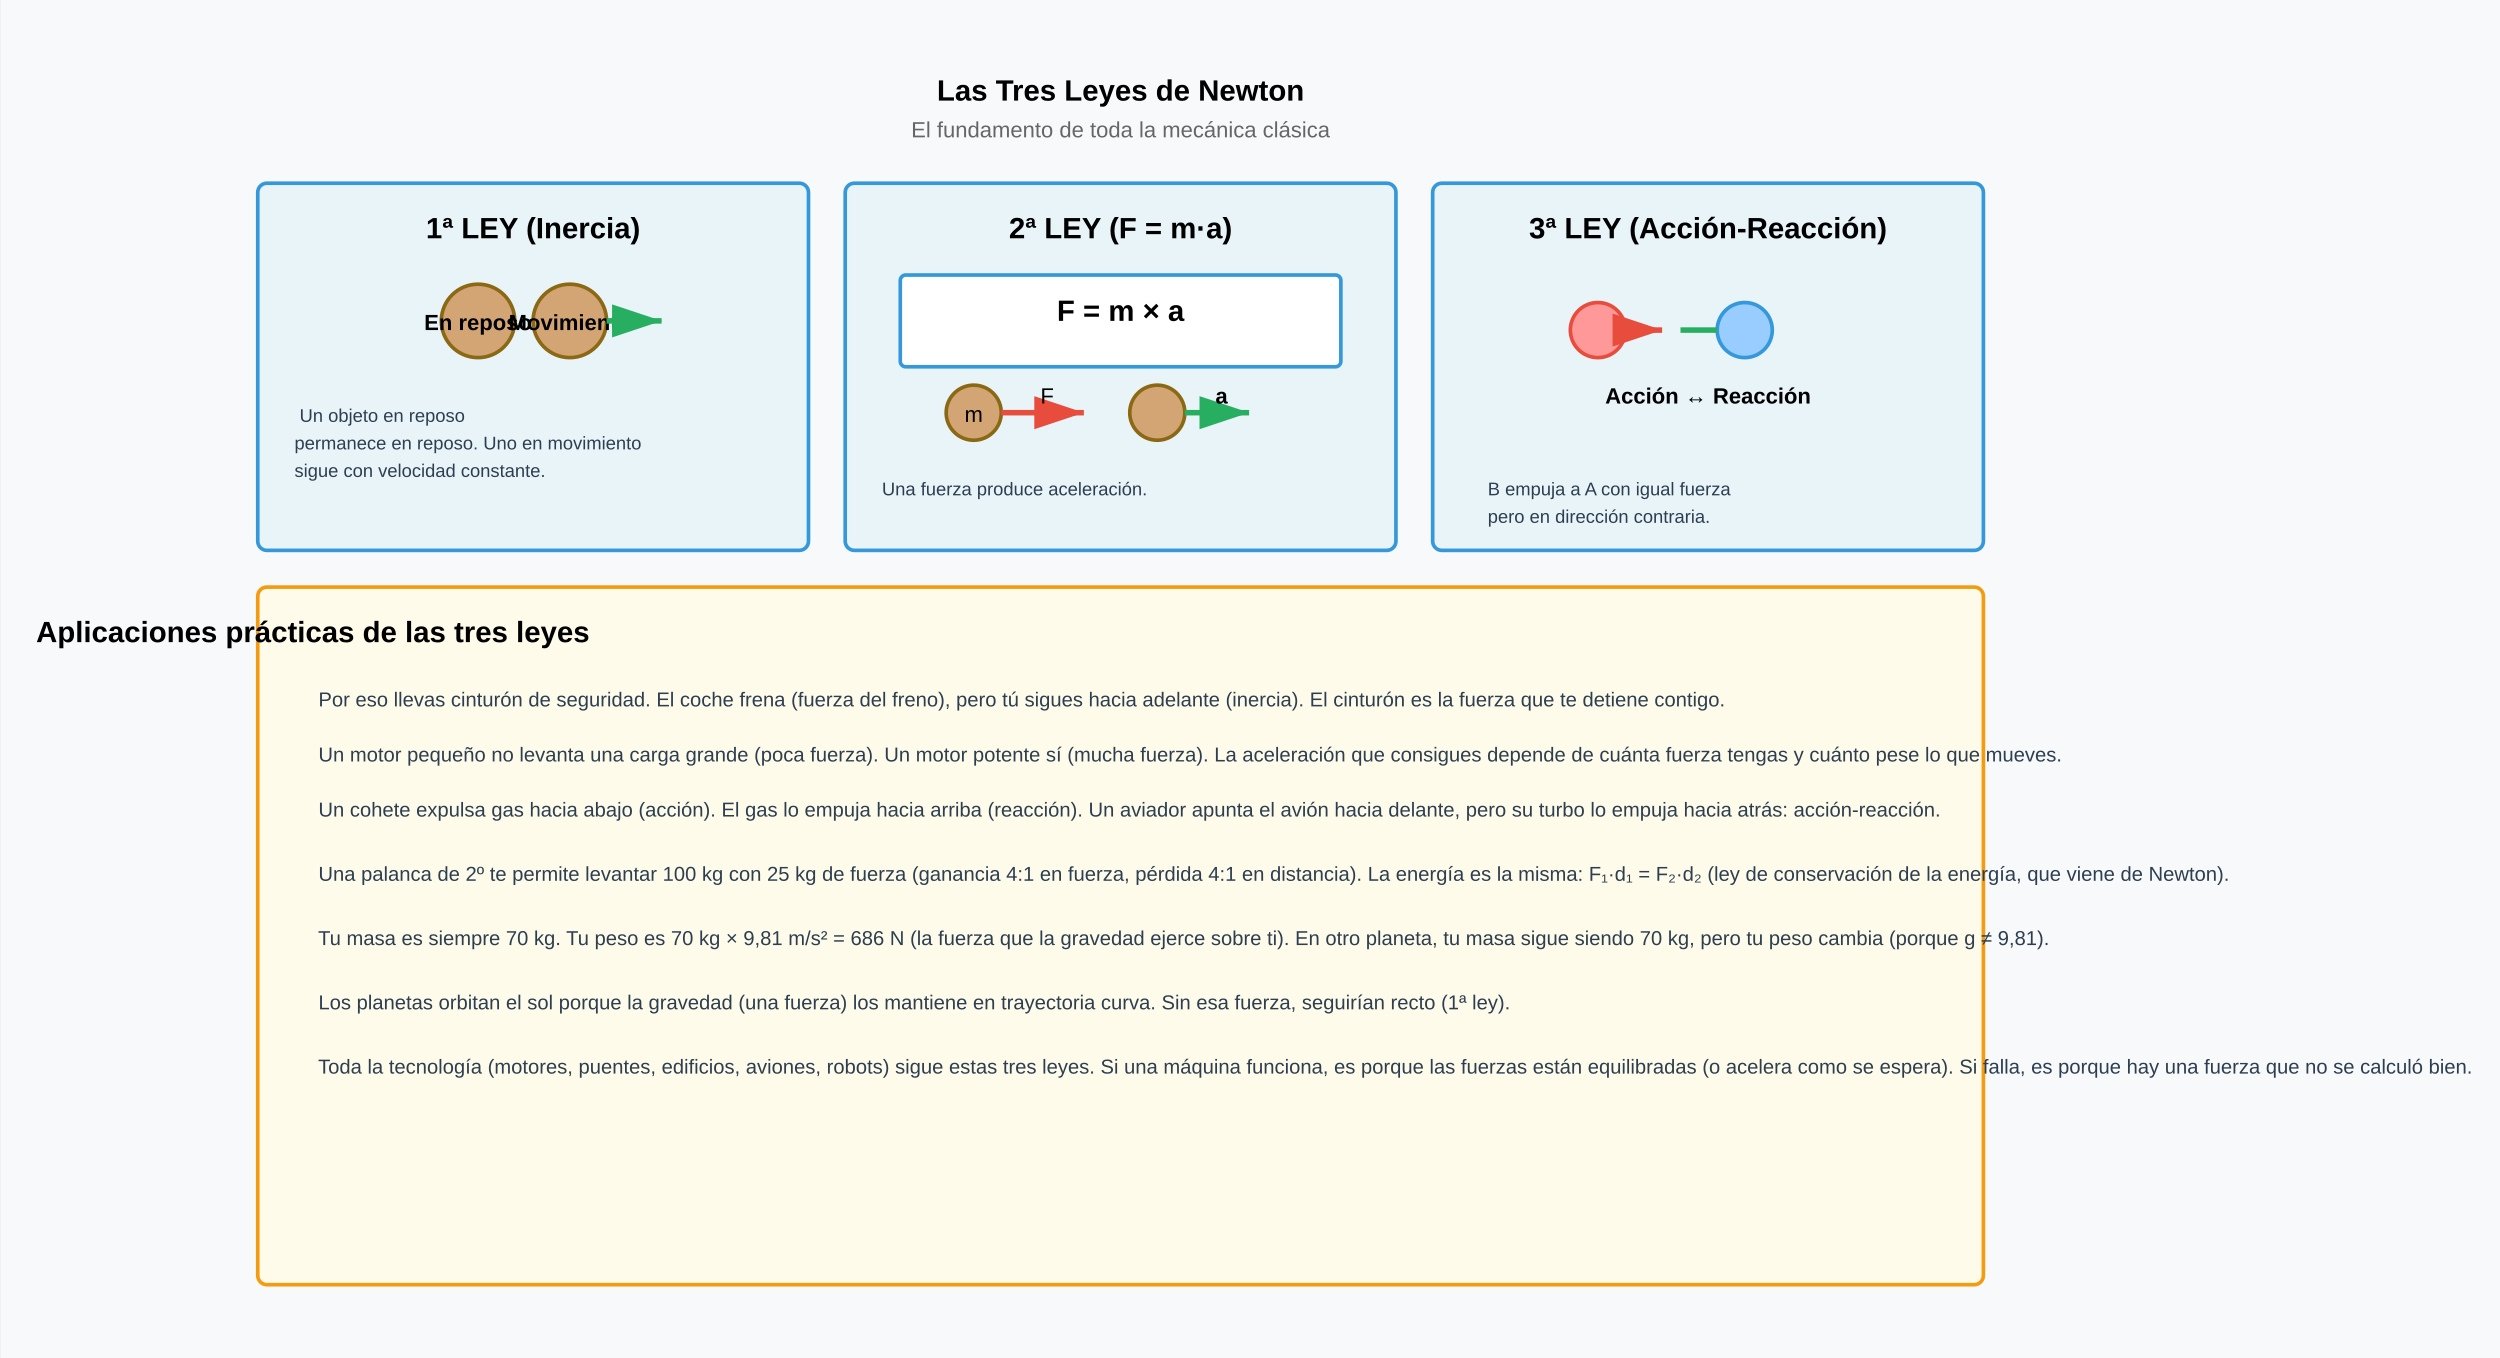
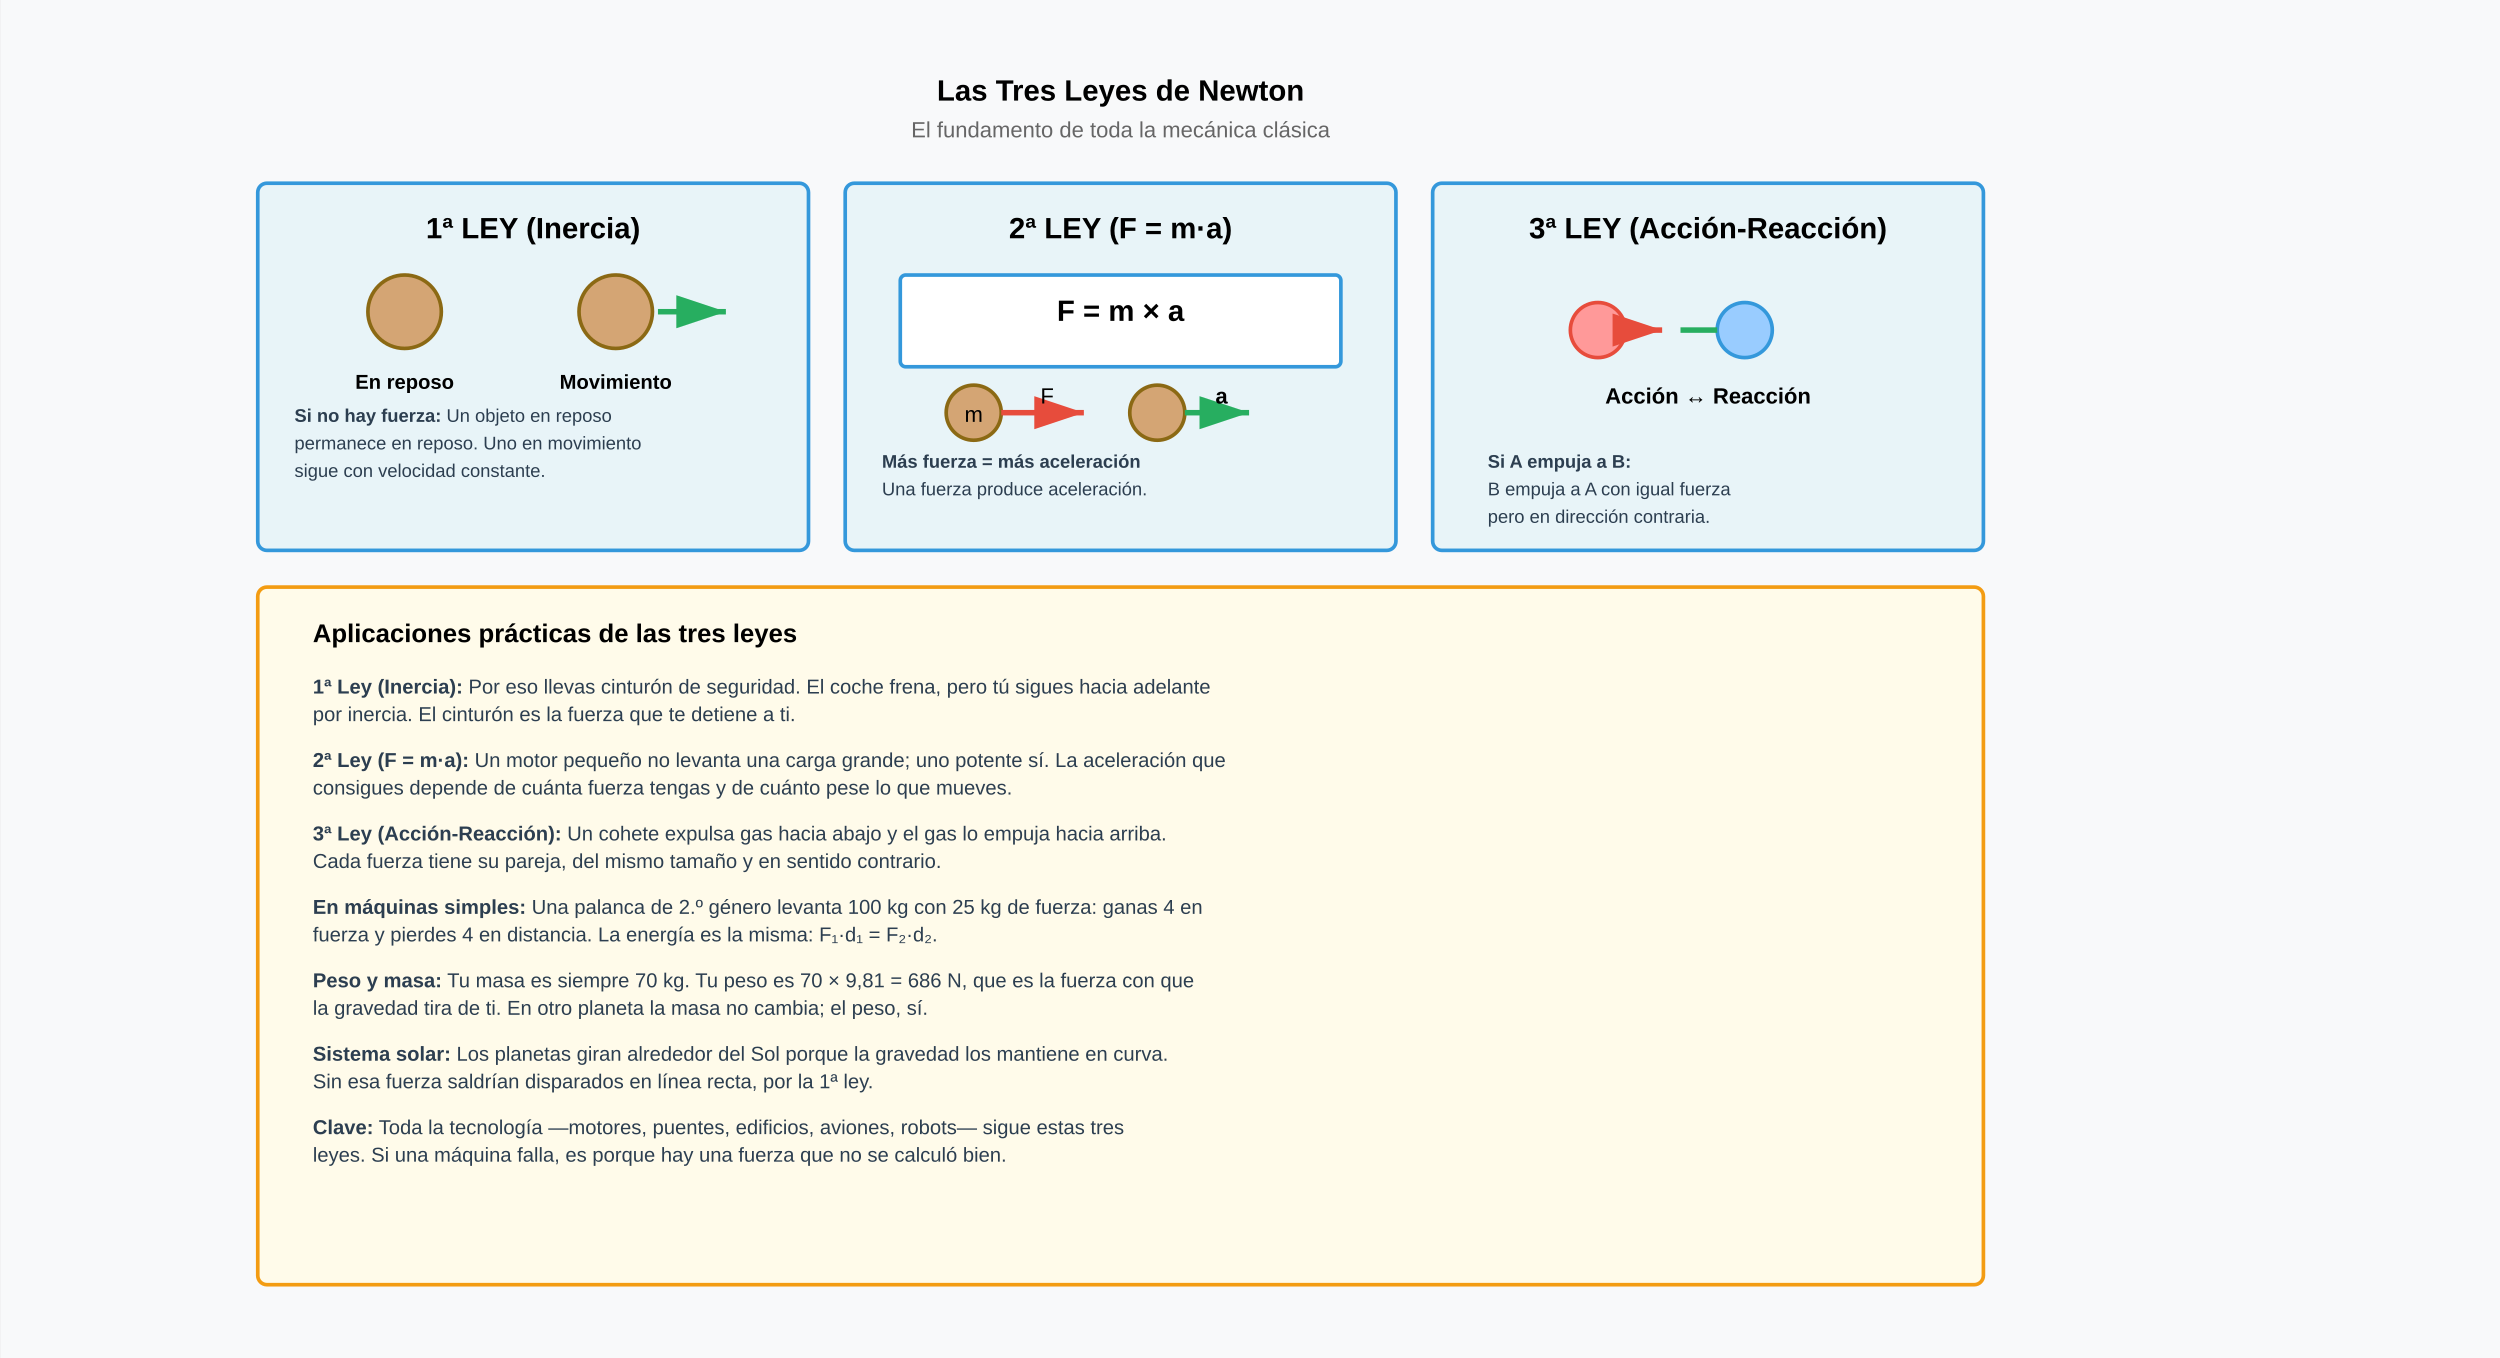
<svg xmlns="http://www.w3.org/2000/svg" viewBox="-110.4 -19.8 1361.8 739.7">
  <defs>
    <style>
      .title { font-family: Arial, sans-serif; font-size: 16px; font-weight: bold; text-anchor: middle; }
      .label { font-family: Arial, sans-serif; font-size: 12px; text-anchor: middle; }
      .box { stroke: #2c3e50; stroke-width: 2; }
      .arrow { stroke: #e74c3c; stroke-width: 3; fill: none; marker-end: url(#arrowred); }
      .good { stroke: #27ae60; stroke-width: 3; fill: none; marker-end: url(#arrowgreen); }
    </style>
    <marker id="arrowred" markerWidth="10" markerHeight="10" refX="9" refY="3" orient="auto" markerUnits="strokeWidth">
      <path d="M0,0 L0,6 L9,3 z" fill="#e74c3c" />
    </marker>
    <marker id="arrowgreen" markerWidth="10" markerHeight="10" refX="9" refY="3" orient="auto" markerUnits="strokeWidth">
      <path d="M0,0 L0,6 L9,3 z" fill="#27ae60" />
    </marker>
  </defs>
  <rect x="-110" y="-20" width="1362" height="740" fill="#f8f9fa" />
  <text x="500" y="35" class="title" font-size="18">Las Tres Leyes de Newton</text>
  <text x="500" y="55" class="label" font-size="11" fill="#666">El fundamento de toda la mecánica clásica</text>
  <g>
    <rect x="30" y="80" width="300" height="200" fill="#e8f4f8" stroke="#3498db" stroke-width="2" rx="5" />
    <text x="180" y="110" class="title" font-size="13">1ª LEY (Inercia)</text>
-     <circle cx="150" cy="155" r="20" fill="#d4a574" stroke="#8b6914" stroke-width="2" />
-     <text x="150" y="160" class="label" font-size="10" font-weight="bold">En reposo</text>
-     <circle cx="200" cy="155" r="20" fill="#d4a574" stroke="#8b6914" stroke-width="2" />
-     <text x="200" y="160" class="label" font-size="10" font-weight="bold">Movimiento</text>
-     <path d="M220,155 L250,155" class="good" />
+     <circle cx="110" cy="150" r="20" fill="#d4a574" stroke="#8b6914" stroke-width="2" />
+     <text x="110" y="192" class="label" style="font-size: 11px" font-weight="bold">En reposo</text>
+     <circle cx="225" cy="150" r="20" fill="#d4a574" stroke="#8b6914" stroke-width="2" />
+     <text x="225" y="192" class="label" style="font-size: 11px" font-weight="bold">Movimiento</text>
+     <path d="M248,150 L285,150" class="good" />
    <g font-family="Arial" font-size="10" fill="#2c3e50" text-anchor="start">
      <text x="50" y="210">
-         <b>Si no hay fuerza:</b> Un objeto en reposo</text>
+         <tspan font-weight="bold">Si no hay fuerza:</tspan> Un objeto en reposo</text>
      <text x="50" y="225">permanece en reposo. Uno en movimiento</text>
      <text x="50" y="240">sigue con velocidad constante.</text>
    </g>
  </g>
  <g>
    <rect x="350" y="80" width="300" height="200" fill="#e8f4f8" stroke="#3498db" stroke-width="2" rx="5" />
    <text x="500" y="110" class="title" font-size="13">2ª LEY (F = m·a)</text>
    <rect x="380" y="130" width="240" height="50" fill="white" stroke="#3498db" stroke-width="2" rx="3" />
    <text x="500" y="155" class="title" font-size="12">F = m × a</text>
    <circle cx="420" cy="205" r="15" fill="#d4a574" stroke="#8b6914" stroke-width="2" />
    <text x="420" y="210" class="label" font-size="9">m</text>
    <path d="M435,205 L480,205" class="arrow" />
    <text x="460" y="200" class="label" font-size="9">F</text>
    <circle cx="520" cy="205" r="15" fill="#d4a574" stroke="#8b6914" stroke-width="2" />
    <path d="M535,205 L570,205" class="good" stroke-width="4" />
    <text x="555" y="200" class="label" font-size="10" font-weight="bold">a</text>
    <g font-family="Arial" font-size="10" fill="#2c3e50" text-anchor="start">
      <text x="370" y="235">
-         <b>Más fuerza = más aceleración</b>
+         <tspan font-weight="bold">Más fuerza = más aceleración</tspan>
      </text>
      <text x="370" y="250">Una fuerza produce aceleración.</text>
    </g>
  </g>
  <g>
    <rect x="670" y="80" width="300" height="200" fill="#e8f4f8" stroke="#3498db" stroke-width="2" rx="5" />
    <text x="820" y="110" class="title" font-size="13">3ª LEY (Acción-Reacción)</text>
    <circle cx="760" cy="160" r="15" fill="#ff9999" stroke="#e74c3c" stroke-width="2" />
    <path d="M775,160 L795,160" class="arrow" />
    <circle cx="840" cy="160" r="15" fill="#99ccff" stroke="#3498db" stroke-width="2" />
    <path d="M825,160 L805,160" stroke="#27ae60" stroke-width="3" fill="none" />
    <text x="820" y="200" class="label" font-size="10" text-anchor="middle" font-weight="bold">Acción ↔ Reacción</text>
    <g font-family="Arial" font-size="10" fill="#2c3e50" text-anchor="start">
      <text x="700" y="235">
-         <b>Si A empuja a B:</b>
+         <tspan font-weight="bold">Si A empuja a B:</tspan>
      </text>
      <text x="700" y="250">B empuja a A con igual fuerza</text>
      <text x="700" y="265">pero en dirección contraria.</text>
    </g>
  </g>
  <g>
    <rect x="30" y="300" width="940" height="380" fill="#fffbea" stroke="#f39c12" stroke-width="2" rx="5" />
-     <text x="60" y="330" class="title" font-size="14" text-anchor="start">Aplicaciones prácticas de las tres leyes</text>
+     <text x="60" y="330" class="title" style="text-anchor: start; font-size: 14px">Aplicaciones prácticas de las tres leyes</text>
    <g font-family="Arial" font-size="11" fill="#2c3e50" text-anchor="start">
-       <text x="60" y="365">
-         <b>1ª Ley (Inercia):</b> Por eso llevas cinturón de seguridad. El coche frena (fuerza del freno), pero tú sigues hacia adelante (inercia). El cinturón es la fuerza que te detiene contigo.</text>
-       <text x="60" y="395">
-         <b>2ª Ley (F = m·a):</b> Un motor pequeño no levanta una carga grande (poca fuerza). Un motor potente sí (mucha fuerza). La aceleración que consigues depende de cuánta fuerza tengas y cuánto pese lo que mueves.</text>
-       <text x="60" y="425">
-         <b>3ª Ley (Acción-Reacción):</b> Un cohete expulsa gas hacia abajo (acción). El gas lo empuja hacia arriba (reacción). Un aviador apunta el avión hacia delante, pero su turbo lo empuja hacia atrás: acción-reacción.</text>
-       <text x="60" y="460">
-         <b>En máquinas simples:</b> Una palanca de 2º te permite levantar 100 kg con 25 kg de fuerza (ganancia 4:1 en fuerza, pérdida 4:1 en distancia). La energía es la misma: F₁·d₁ = F₂·d₂ (ley de conservación de la energía, que viene de Newton).</text>
-       <text x="60" y="495">
-         <b>Peso vs Masa:</b> Tu masa es siempre 70 kg. Tu peso es 70 kg × 9,81 m/s² = 686 N (la fuerza que la gravedad ejerce sobre ti). En otro planeta, tu masa sigue siendo 70 kg, pero tu peso cambia (porque g ≠ 9,81).</text>
-       <text x="60" y="530">
-         <b>Sistema solar:</b> Los planetas orbitan el sol porque la gravedad (una fuerza) los mantiene en trayectoria curva. Sin esa fuerza, seguirían recto (1ª ley).</text>
-       <text x="60" y="565">
-         <b>Clave:</b> Toda la tecnología (motores, puentes, edificios, aviones, robots) sigue estas tres leyes. Si una máquina funciona, es porque las fuerzas están equilibradas (o acelera como se espera). Si falla, es porque hay una fuerza que no se calculó bien.</text>
+       <text x="60" y="358">
+         <tspan font-weight="bold">1ª Ley (Inercia):</tspan> Por eso llevas cinturón de seguridad. El coche frena, pero tú sigues hacia adelante<tspan x="60" dy="15">por inercia. El cinturón es la fuerza que te detiene a ti.</tspan>
+       </text>
+       <text x="60" y="398">
+         <tspan font-weight="bold">2ª Ley (F = m·a):</tspan> Un motor pequeño no levanta una carga grande; uno potente sí. La aceleración que<tspan x="60" dy="15">consigues depende de cuánta fuerza tengas y de cuánto pese lo que mueves.</tspan>
+       </text>
+       <text x="60" y="438">
+         <tspan font-weight="bold">3ª Ley (Acción-Reacción):</tspan> Un cohete expulsa gas hacia abajo y el gas lo empuja hacia arriba.<tspan x="60" dy="15">Cada fuerza tiene su pareja, del mismo tamaño y en sentido contrario.</tspan>
+       </text>
+       <text x="60" y="478">
+         <tspan font-weight="bold">En máquinas simples:</tspan> Una palanca de 2.º género levanta 100 kg con 25 kg de fuerza: ganas 4 en<tspan x="60" dy="15">fuerza y pierdes 4 en distancia. La energía es la misma: F₁·d₁ = F₂·d₂.</tspan>
+       </text>
+       <text x="60" y="518">
+         <tspan font-weight="bold">Peso y masa:</tspan> Tu masa es siempre 70 kg. Tu peso es 70 × 9,81 = 686 N, que es la fuerza con que<tspan x="60" dy="15">la gravedad tira de ti. En otro planeta la masa no cambia; el peso, sí.</tspan>
+       </text>
+       <text x="60" y="558">
+         <tspan font-weight="bold">Sistema solar:</tspan> Los planetas giran alrededor del Sol porque la gravedad los mantiene en curva.<tspan x="60" dy="15">Sin esa fuerza saldrían disparados en línea recta, por la 1ª ley.</tspan>
+       </text>
+       <text x="60" y="598">
+         <tspan font-weight="bold">Clave:</tspan> Toda la tecnología —motores, puentes, edificios, aviones, robots— sigue estas tres<tspan x="60" dy="15">leyes. Si una máquina falla, es porque hay una fuerza que no se calculó bien.</tspan>
+       </text>
    </g>
  </g>
</svg>
